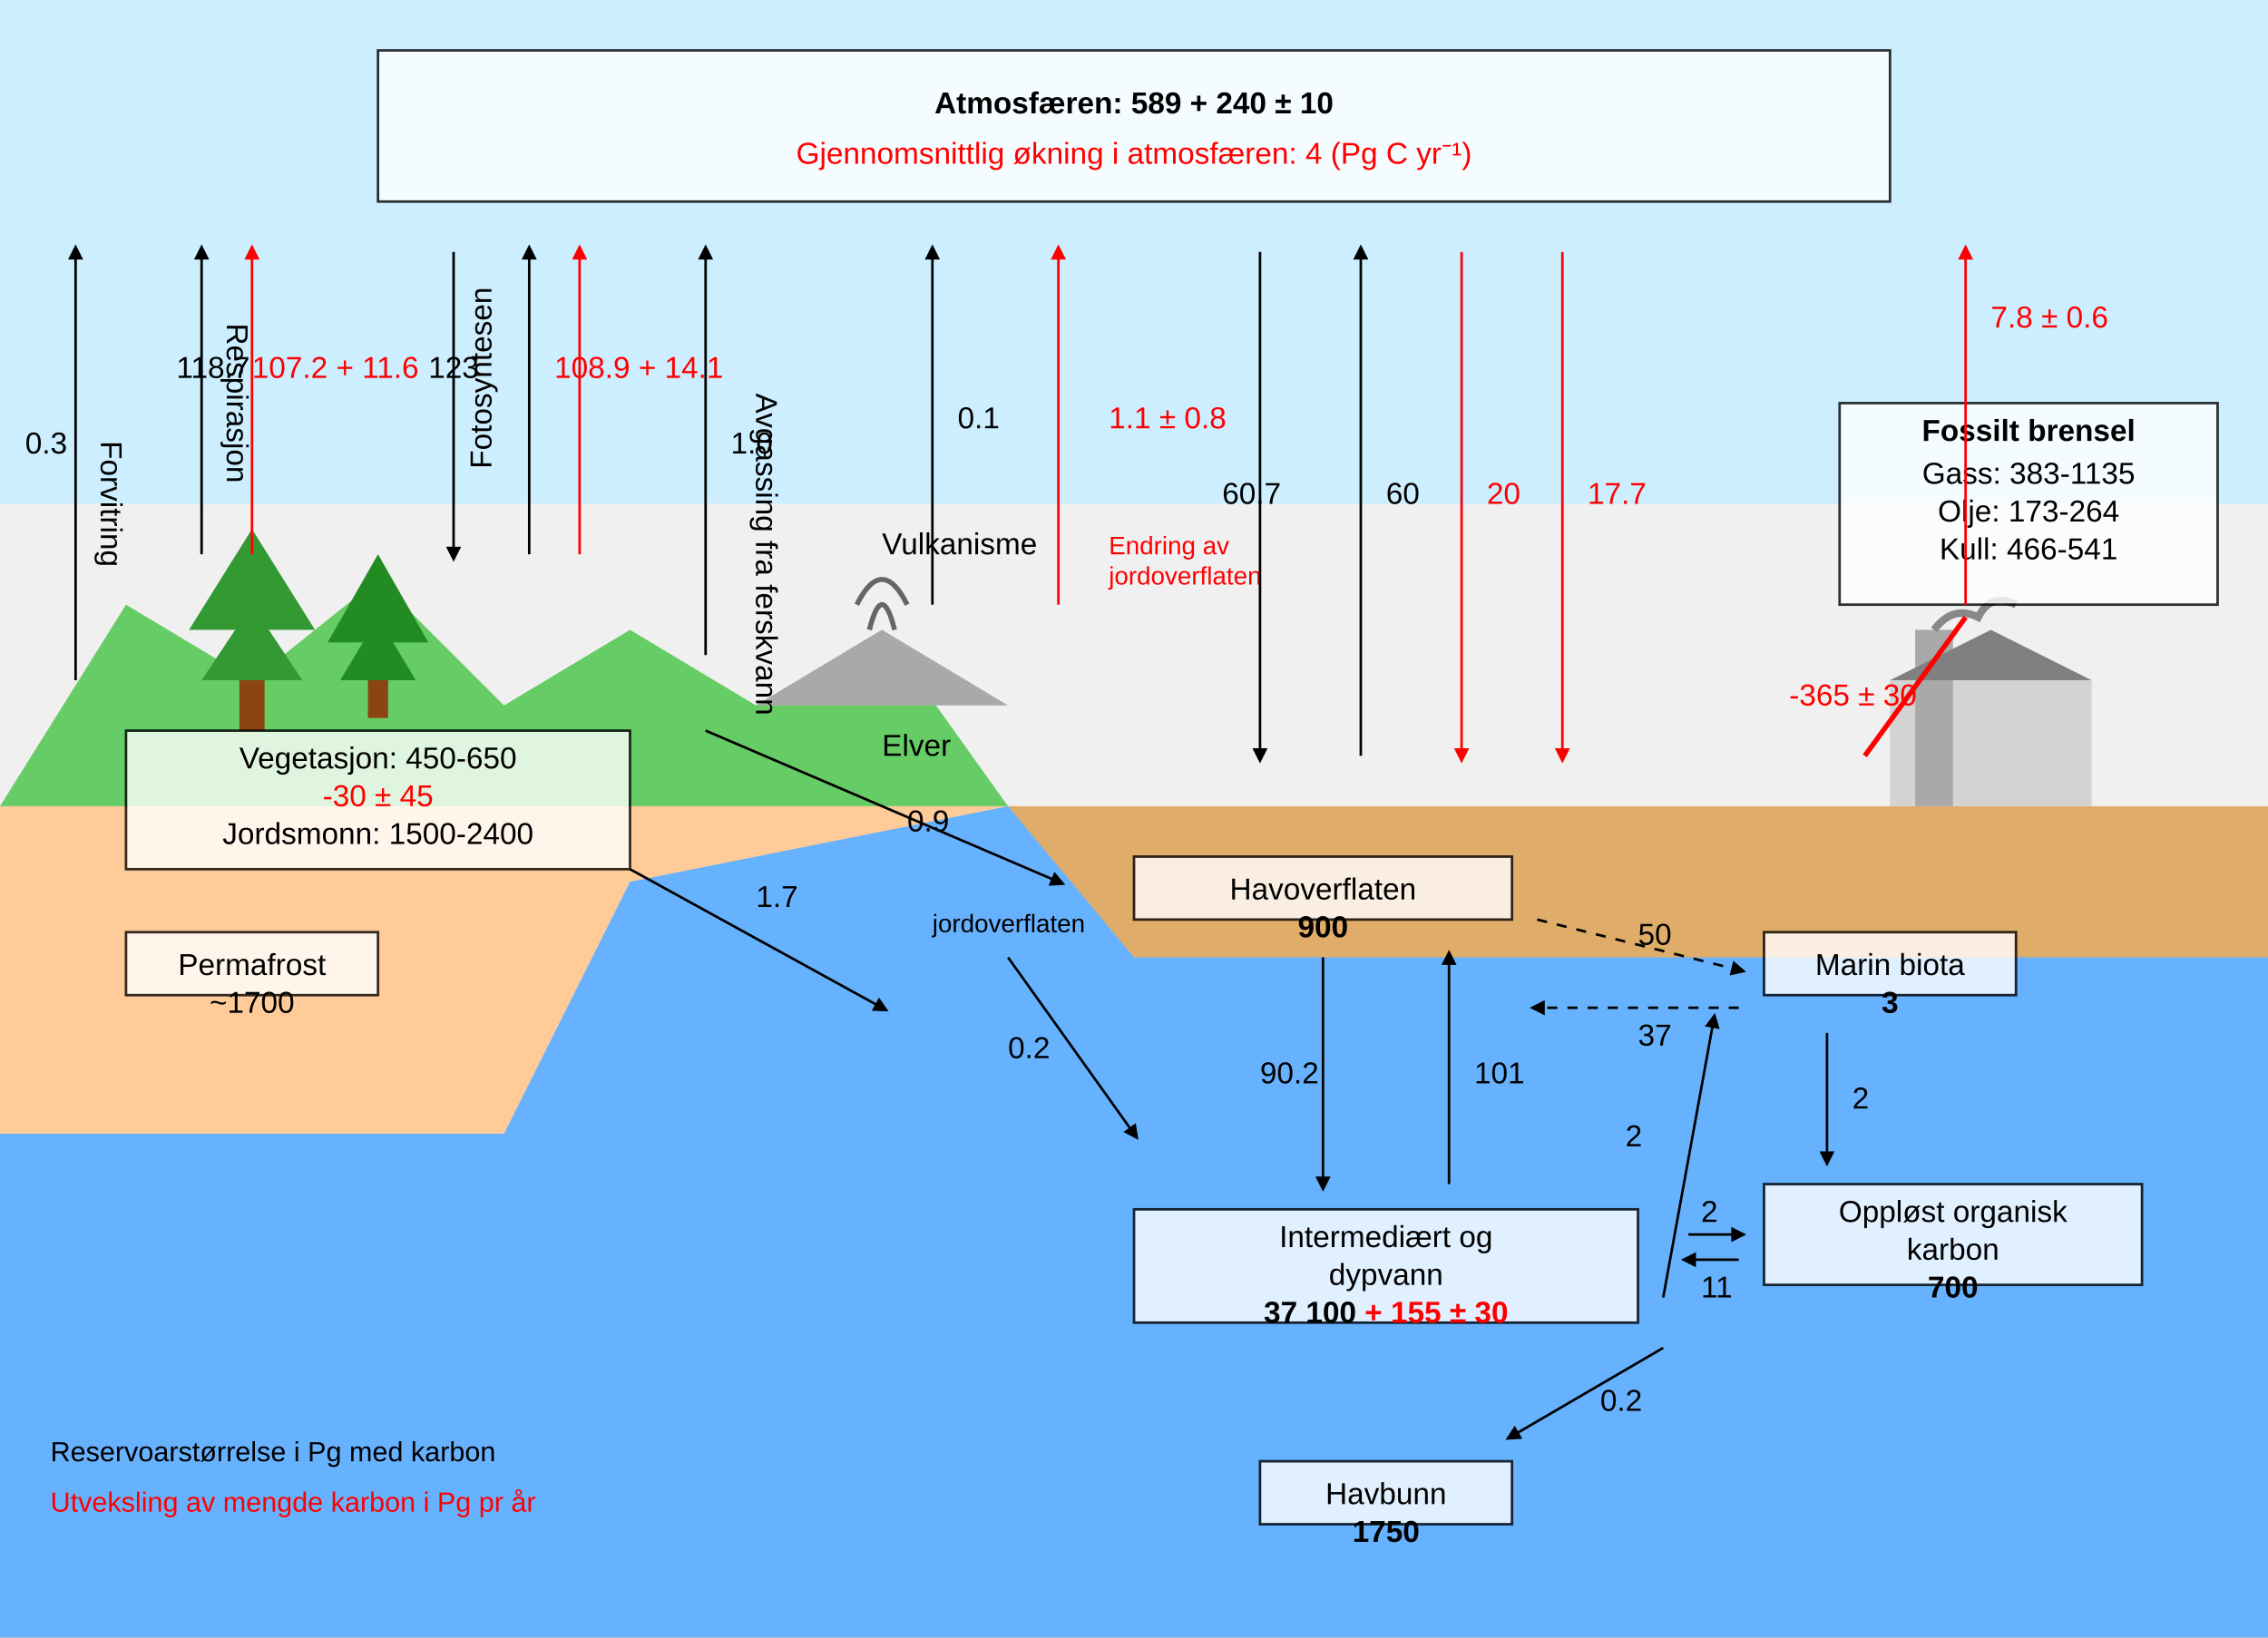
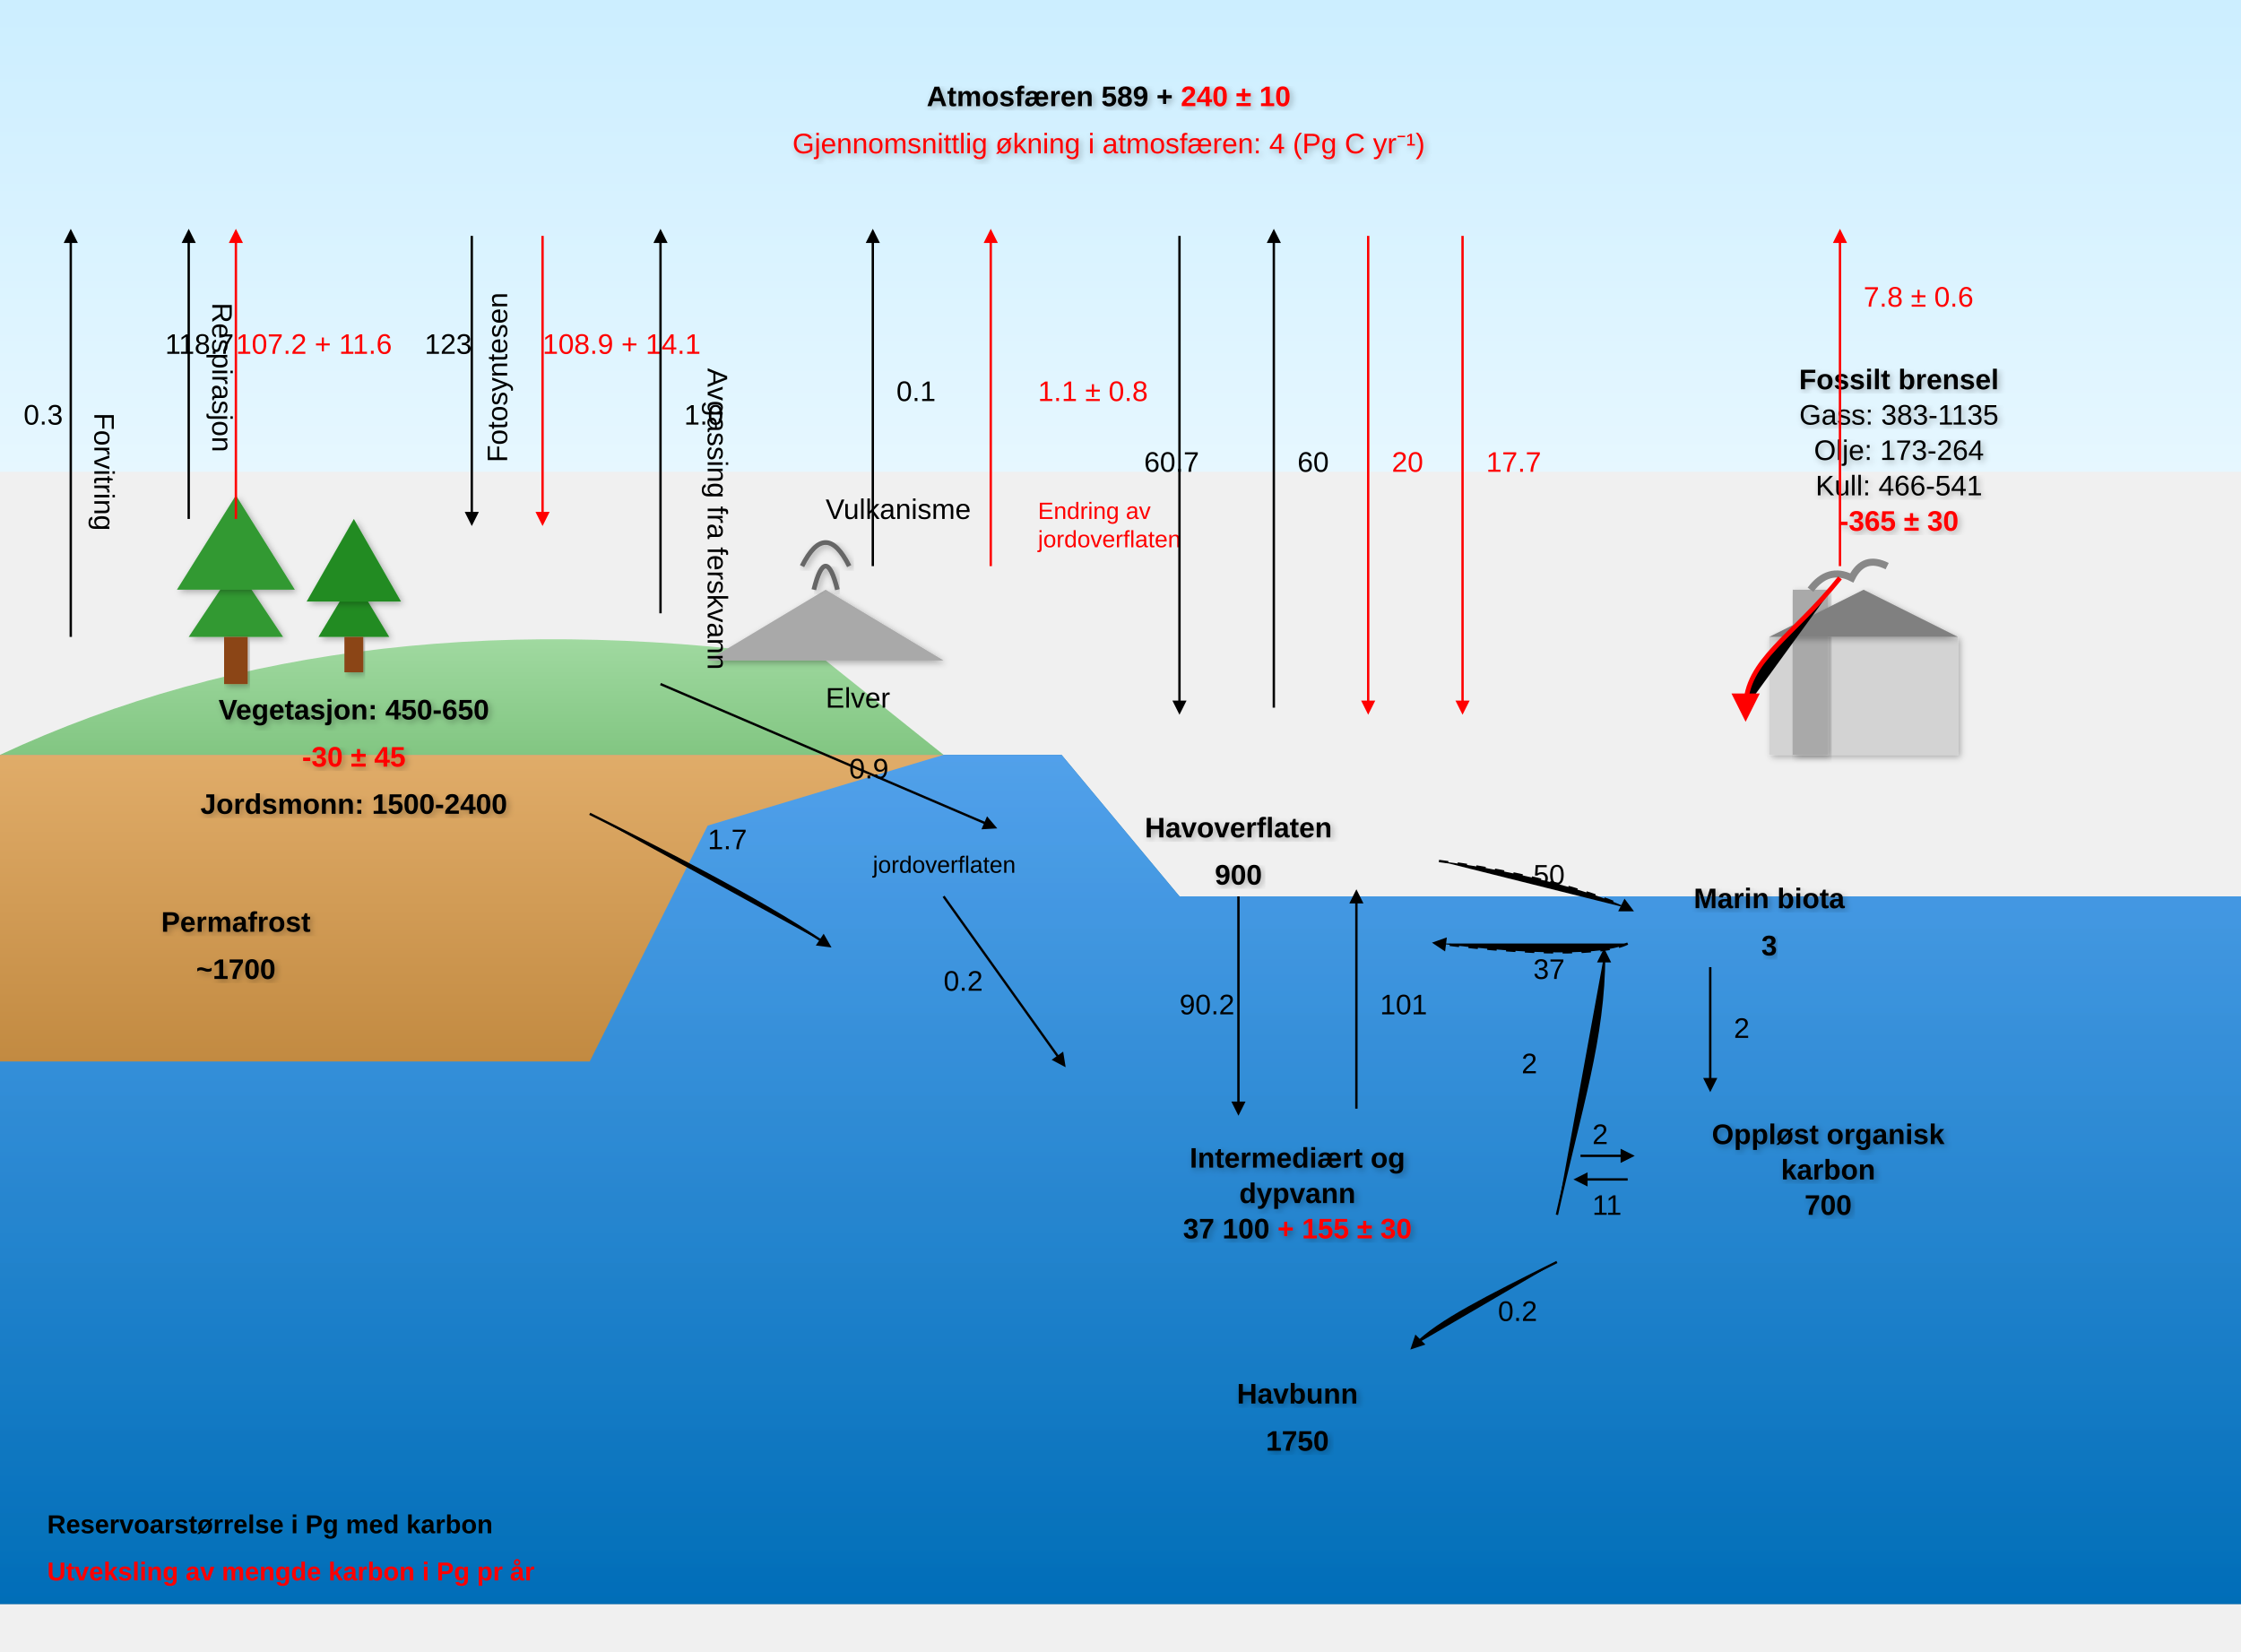
- <svg xmlns="http://www.w3.org/2000/svg" width="900" height="650" viewBox="0 0 900 650" font-family="Arial, sans-serif" font-size="12px">
+ <svg xmlns="http://www.w3.org/2000/svg" width="950" height="700" viewBox="0 0 950 700" font-family="Arial, sans-serif" font-size="12px">
  <defs>
+     <linearGradient id="skyGradient" x1="0%" y1="0%" x2="0%" y2="100%">
+       <stop offset="0%" style="stop-color:#cceeff;stop-opacity:1" />
+       <stop offset="100%" style="stop-color:#e6f7ff;stop-opacity:1" />
+     </linearGradient>
+     <linearGradient id="oceanGradient" x1="0%" y1="0%" x2="0%" y2="100%">
+       <stop offset="0%" style="stop-color:#66b2ff;stop-opacity:1" />
+       <stop offset="100%" style="stop-color:#007acc;stop-opacity:1" />
+     </linearGradient>
+     <linearGradient id="landGradient" x1="0%" y1="0%" x2="0%" y2="100%">
+       <stop offset="0%" style="stop-color:#a0d9a0;stop-opacity:1" />
+       <stop offset="100%" style="stop-color:#82c682;stop-opacity:1" />
+     </linearGradient>
+     <linearGradient id="soilGradient" x1="0%" y1="0%" x2="0%" y2="100%">
+       <stop offset="0%" style="stop-color:#e0ac69;stop-opacity:1" />
+       <stop offset="100%" style="stop-color:#c28a41;stop-opacity:1" />
+     </linearGradient>
+     <linearGradient id="deepOceanGradient" x1="0%" y1="0%" x2="0%" y2="100%">
+       <stop offset="0%" style="stop-color:#005c99;stop-opacity:1" />
+       <stop offset="100%" style="stop-color:#003d66;stop-opacity:1" />
+     </linearGradient>
+     <filter id="dropshadow" height="130%">
+       <feGaussianBlur in="SourceAlpha" stdDeviation="1.5" />
+       <feOffset dx="1" dy="1" result="offsetblur" />
+       <feComponentTransfer>
+         <feFuncA type="linear" slope="0.3" />
+       </feComponentTransfer>
+       <feMerge>
+         <feMergeNode />
+         <feMergeNode in="SourceGraphic" />
+       </feMerge>
+     </filter>
    <marker id="arrow-black" viewBox="0 0 10 10" refX="5" refY="5" markerWidth="6" markerHeight="6" orient="auto-start-reverse">
      <path d="M 0 0 L 10 5 L 0 10 z" fill="black" />
    </marker>
    <marker id="arrow-red" viewBox="0 0 10 10" refX="5" refY="5" markerWidth="6" markerHeight="6" orient="auto-start-reverse">
      <path d="M 0 0 L 10 5 L 0 10 z" fill="red" />
    </marker>
  </defs>
-   <rect x="0" y="0" width="900" height="200" fill="#cceeff" />
-   <rect x="0" y="320" width="900" height="330" fill="#e0ac69" />
-   <path d="M 0 320 L 400 320 L 450 380 L 900 380 L 900 650 L 0 650 Z" fill="#66b2ff" />
-   <path d="M 0 320 L 0 450 L 200 450 L 250 350 L 400 320 Z" fill="#ffcc99" />
-   <path d="M 0 320 L 400 320 L 350 250 L 300 280 L 250 250 L 200 280 L 150 230 L 100 270 L 50 240 L 0 320 Z" fill="#66cc66" />
+   <rect x="0" y="0" width="950" height="200" fill="url(#skyGradient)" />
+   <path d="M 0 320 L 450 320 L 500 380 L 950 380 L 950 680 L 0 680 Z" fill="url(#deepOceanGradient)" />
+   <path d="M 0 320 L 450 320 L 500 380 L 950 380 L 950 680 L 0 680 Z" fill="url(#oceanGradient)" opacity="0.8" />
+   <path d="M 0 320 Q 150 250 350 280 L 400 320 Z" fill="url(#landGradient)" />
+   <path d="M 0 320 L 0 450 L 250 450 L 300 350 L 400 320 Z" fill="url(#soilGradient)" />
+   <rect x="170" y="20" width="600" height="60" fill="white" stroke="black" opacity="0.0" rx="5" ry="5" />
+   <text x="470" y="45" text-anchor="middle" font-weight="bold" filter="url(#dropshadow)">Atmosfæren <tspan fill="black">589</tspan> + <tspan fill="red">240 ± 10</tspan>
+   </text>
+   <text x="470" y="65" text-anchor="middle" fill="red" filter="url(#dropshadow)">Gjennomsnittlig økning i atmosfæren: 4 (Pg C yr⁻¹)</text>
+   <rect x="50" y="290" width="200" height="70" fill="white" stroke="black" opacity="0.0" rx="5" ry="5" />
+   <text x="150" y="305" text-anchor="middle" font-weight="bold" filter="url(#dropshadow)">Vegetasjon: 450-650</text>
+   <text x="150" y="325" text-anchor="middle" fill="red" font-weight="bold" filter="url(#dropshadow)">-30 ± 45</text>
+   <text x="150" y="345" text-anchor="middle" font-weight="bold" filter="url(#dropshadow)">Jordsmonn: 1500-2400</text>
+   <rect x="50" y="380" width="100" height="40" fill="white" stroke="black" opacity="0.0" rx="5" ry="5" />
+   <text x="100" y="395" text-anchor="middle" font-weight="bold" filter="url(#dropshadow)">Permafrost</text>
+   <text x="100" y="415" text-anchor="middle" font-weight="bold" filter="url(#dropshadow)">~1700</text>
+   <rect x="450" y="340" width="150" height="40" fill="white" stroke="black" opacity="0.0" rx="5" ry="5" />
+   <text x="525" y="355" text-anchor="middle" font-weight="bold" filter="url(#dropshadow)">Havoverflaten</text>
+   <text x="525" y="375" text-anchor="middle" font-weight="bold" filter="url(#dropshadow)">900</text>
+   <rect x="450" y="480" width="200" height="55" fill="white" stroke="black" opacity="0.0" rx="5" ry="5" />
+   <text x="550" y="495" text-anchor="middle" font-weight="bold" filter="url(#dropshadow)">Intermediært og</text>
+   <text x="550" y="510" text-anchor="middle" font-weight="bold" filter="url(#dropshadow)">dypvann</text>
+   <text x="550" y="525" text-anchor="middle" font-weight="bold" filter="url(#dropshadow)">37 100 <tspan fill="red">+ 155 ± 30</tspan>
+   </text>
+   <rect x="500" y="580" width="100" height="40" fill="white" stroke="black" opacity="0.0" rx="5" ry="5" />
+   <text x="550" y="595" text-anchor="middle" font-weight="bold" filter="url(#dropshadow)">Havbunn</text>
+   <text x="550" y="615" text-anchor="middle" font-weight="bold" filter="url(#dropshadow)">1750</text>
+   <rect x="700" y="370" width="100" height="40" fill="white" stroke="black" opacity="0.0" rx="5" ry="5" />
+   <text x="750" y="385" text-anchor="middle" font-weight="bold" filter="url(#dropshadow)">Marin biota</text>
+   <text x="750" y="405" text-anchor="middle" font-weight="bold" filter="url(#dropshadow)">3</text>
+   <rect x="700" y="470" width="150" height="55" fill="white" stroke="black" opacity="0.0" rx="5" ry="5" />
+   <text x="775" y="485" text-anchor="middle" font-weight="bold" filter="url(#dropshadow)">Oppløst organisk</text>
+   <text x="775" y="500" text-anchor="middle" font-weight="bold" filter="url(#dropshadow)">karbon</text>
+   <text x="775" y="515" text-anchor="middle" font-weight="bold" filter="url(#dropshadow)">700</text>
+   <rect x="730" y="150" width="150" height="90" fill="white" stroke="black" opacity="0.0" rx="5" ry="5" />
+   <text x="805" y="165" text-anchor="middle" font-weight="bold" filter="url(#dropshadow)">Fossilt brensel</text>
+   <text x="805" y="180" text-anchor="middle" filter="url(#dropshadow)">Gass: 383-1135</text>
+   <text x="805" y="195" text-anchor="middle" filter="url(#dropshadow)">Olje: 173-264</text>
+   <text x="805" y="210" text-anchor="middle" filter="url(#dropshadow)">Kull: 466-541</text>
+   <text x="805" y="225" text-anchor="middle" fill="red" font-weight="bold" filter="url(#dropshadow)">-365 ± 30</text>
+   <g transform="translate(750, 250)">
+     <rect x="0" y="20" width="80" height="50" fill="#d3d3d3" filter="url(#dropshadow)" />
+     <rect x="10" y="0" width="15" height="70" fill="#a9a9a9" filter="url(#dropshadow)" />
+     <path d="M 17.5 0 Q 25 -10 35 -5 Q 40 -15 50 -10" stroke="#888" stroke-width="3" fill="none" />
+     <polygon points="0,20 40,0 80,20" fill="#808080" filter="url(#dropshadow)" />
+   </g>
  <g transform="translate(100, 200)">
-     <path d="M -20 70 L 20 70 L 0 40 Z" fill="#339933" />
-     <path d="M -25 50 L 25 50 L 0 10 Z" fill="#339933" />
-     <path d="M -5 70 L 5 70 L 5 90 L -5 90 Z" fill="#8b4513" />
+     <path d="M -20 70 L 20 70 L 0 40 Z" fill="#339933" filter="url(#dropshadow)" />
+     <path d="M -25 50 L 25 50 L 0 10 Z" fill="#339933" filter="url(#dropshadow)" />
+     <rect x="-5" y="70" width="10" height="20" fill="#8b4513" filter="url(#dropshadow)" />
  </g>
  <g transform="translate(150, 210)">
-     <path d="M -15 60 L 15 60 L 0 35 Z" fill="#228b22" />
-     <path d="M -20 45 L 20 45 L 0 10 Z" fill="#228b22" />
-     <path d="M -4 60 L 4 60 L 4 75 L -4 75 Z" fill="#8b4513" />
+     <path d="M -15 60 L 15 60 L 0 35 Z" fill="#228b22" filter="url(#dropshadow)" />
+     <path d="M -20 45 L 20 45 L 0 10 Z" fill="#228b22" filter="url(#dropshadow)" />
+     <rect x="-4" y="60" width="8" height="15" fill="#8b4513" filter="url(#dropshadow)" />
  </g>
-   <path d="M 300 280 L 350 250 L 400 280 Z" fill="#a9a9a9" />
-   <path d="M 345 250 Q 350 230 355 250" fill="none" stroke="#666" stroke-width="2" />
-   <path d="M 340 240 Q 350 220 360 240" fill="none" stroke="#666" stroke-width="2" />
-   <g transform="translate(750, 250)">
-     <rect x="0" y="20" width="80" height="50" fill="#d3d3d3" />
-     <rect x="10" y="0" width="15" height="70" fill="#a9a9a9" />
-     <path d="M 17.5 0 Q 25 -10 35 -5 Q 40 -15 50 -10" stroke="#888" stroke-width="3" fill="none" />
-     <polygon points="0,20 40,0 80,20" fill="#808080" />
-   </g>
-   <rect x="150" y="20" width="600" height="60" fill="white" stroke="black" opacity="0.8" />
-   <text x="450" y="45" text-anchor="middle" font-weight="bold">Atmosfæren: 589 + 240 ± 10</text>
-   <text x="450" y="65" text-anchor="middle" fill="red">Gjennomsnittlig økning i atmosfæren: 4 (Pg C yr⁻¹)</text>
-   <rect x="50" y="290" width="200" height="55" fill="white" stroke="black" opacity="0.8" />
-   <text x="150" y="305" text-anchor="middle">Vegetasjon: 450-650</text>
-   <text x="150" y="320" text-anchor="middle" fill="red">-30 ± 45</text>
-   <text x="150" y="335" text-anchor="middle">Jordsmonn: 1500-2400</text>
-   <rect x="50" y="370" width="100" height="25" fill="white" stroke="black" opacity="0.8" />
-   <text x="100" y="387" text-anchor="middle">Permafrost</text>
-   <text x="100" y="402" text-anchor="middle">~1700</text>
-   <rect x="730" y="160" width="150" height="80" fill="white" stroke="black" opacity="0.8" />
-   <text x="805" y="175" text-anchor="middle" font-weight="bold">Fossilt brensel</text>
-   <text x="805" y="192" text-anchor="middle">Gass: 383-1135</text>
-   <text x="805" y="207" text-anchor="middle">Olje: 173-264</text>
-   <text x="805" y="222" text-anchor="middle">Kull: 466-541</text>
-   <rect x="450" y="340" width="150" height="25" fill="white" stroke="black" opacity="0.8" />
-   <text x="525" y="357" text-anchor="middle">Havoverflaten</text>
-   <text x="525" y="372" text-anchor="middle" font-weight="bold">900</text>
-   <rect x="450" y="480" width="200" height="45" fill="white" stroke="black" opacity="0.8" />
-   <text x="550" y="495" text-anchor="middle">Intermediært og</text>
-   <text x="550" y="510" text-anchor="middle">dypvann</text>
-   <text x="550" y="525" text-anchor="middle" font-weight="bold">37 100 <tspan fill="red">+ 155 ± 30</tspan>
-   </text>
-   <rect x="500" y="580" width="100" height="25" fill="white" stroke="black" opacity="0.8" />
-   <text x="550" y="597" text-anchor="middle">Havbunn</text>
-   <text x="550" y="612" text-anchor="middle" font-weight="bold">1750</text>
-   <rect x="700" y="370" width="100" height="25" fill="white" stroke="black" opacity="0.8" />
-   <text x="750" y="387" text-anchor="middle">Marin biota</text>
-   <text x="750" y="402" text-anchor="middle" font-weight="bold">3</text>
-   <rect x="700" y="470" width="150" height="40" fill="white" stroke="black" opacity="0.8" />
-   <text x="775" y="485" text-anchor="middle">Oppløst organisk</text>
-   <text x="775" y="500" text-anchor="middle">karbon</text>
-   <text x="775" y="515" text-anchor="middle" font-weight="bold">700</text>
-   <line x1="180" y1="100" x2="180" y2="220" stroke="black" marker-end="url(#arrow-black)" />
-   <line x1="210" y1="220" x2="210" y2="100" stroke="black" marker-end="url(#arrow-black)" />
-   <line x1="230" y1="220" x2="230" y2="100" stroke="red" marker-end="url(#arrow-red)" />
-   <text x="195" y="150" text-anchor="middle" transform="rotate(-90 195 150)">Fotosyntesen</text>
-   <text x="170" y="150">123</text>
-   <text x="220" y="150" fill="red">108.9 + 14.1</text>
-   <line x1="80" y1="220" x2="80" y2="100" stroke="black" marker-end="url(#arrow-black)" />
-   <line x1="100" y1="220" x2="100" y2="100" stroke="red" marker-end="url(#arrow-red)" />
+   <path d="M 300 280 L 350 250 L 400 280 Z" fill="#a9a9a9" filter="url(#dropshadow)" />
+   <path d="M 345 250 Q 350 230 355 250" fill="none" stroke="#666" stroke-width="2" filter="url(#dropshadow)" />
+   <path d="M 340 240 Q 350 220 360 240" fill="none" stroke="#666" stroke-width="2" filter="url(#dropshadow)" />
+   <path d="M 80 220 L 80 100" stroke="black" marker-end="url(#arrow-black)" />
+   <path d="M 100 220 L 100 100" stroke="red" marker-end="url(#arrow-red)" />
  <text x="90" y="160" text-anchor="middle" transform="rotate(90 90 160)">Respirasjon</text>
  <text x="70" y="150">118.7</text>
  <text x="100" y="150" fill="red">107.2 + 11.6</text>
-   <line x1="30" y1="270" x2="30" y2="100" stroke="black" marker-end="url(#arrow-black)" />
+   <path d="M 200 100 L 200 220" stroke="black" marker-end="url(#arrow-black)" />
+   <path d="M 230 100 L 230 220" stroke="red" marker-end="url(#arrow-red)" />
+   <text x="215" y="160" text-anchor="middle" transform="rotate(-90 215 160)">Fotosyntesen</text>
+   <text x="180" y="150">123</text>
+   <text x="230" y="150" fill="red">108.9 + 14.1</text>
+   <path d="M 30 270 L 30 100" stroke="black" marker-end="url(#arrow-black)" />
  <text x="40" y="200" text-anchor="middle" transform="rotate(90 40 200)">Forvitring</text>
  <text x="10" y="180">0.3</text>
-   <line x1="280" y1="260" x2="280" y2="100" stroke="black" marker-end="url(#arrow-black)" />
+   <path d="M 280 260 L 280 100" stroke="black" marker-end="url(#arrow-black)" />
  <text x="290" y="180">1.0</text>
  <text x="300" y="220" text-anchor="middle" transform="rotate(90 300 220)">Avgassing fra ferskvann</text>
-   <line x1="370" y1="240" x2="370" y2="100" stroke="black" marker-end="url(#arrow-black)" />
+   <path d="M 370 240 L 370 100" stroke="black" marker-end="url(#arrow-black)" />
  <text x="380" y="170">0.1</text>
  <text x="350" y="220">Vulkanisme</text>
-   <line x1="420" y1="240" x2="420" y2="100" stroke="red" marker-end="url(#arrow-red)" />
+   <path d="M 420 240 L 420 100" stroke="red" marker-end="url(#arrow-red)" />
  <text x="440" y="170" fill="red">1.1 ± 0.8</text>
  <text x="440" y="220" fill="red" font-size="10px">Endring av</text>
  <text x="440" y="232" fill="red" font-size="10px">jordoverflaten</text>
-   <line x1="500" y1="100" x2="500" y2="300" stroke="black" marker-end="url(#arrow-black)" />
+   <path d="M 500 100 L 500 300" stroke="black" marker-end="url(#arrow-black)" />
  <text x="485" y="200">60.7</text>
-   <line x1="540" y1="300" x2="540" y2="100" stroke="black" marker-end="url(#arrow-black)" />
+   <path d="M 540 300 L 540 100" stroke="black" marker-end="url(#arrow-black)" />
  <text x="550" y="200">60</text>
-   <line x1="580" y1="100" x2="580" y2="300" stroke="red" marker-end="url(#arrow-red)" />
+   <path d="M 580 100 L 580 300" stroke="red" marker-end="url(#arrow-red)" />
  <text x="590" y="200" fill="red">20</text>
-   <line x1="620" y1="100" x2="620" y2="300" stroke="red" marker-end="url(#arrow-red)" />
+   <path d="M 620 100 L 620 300" stroke="red" marker-end="url(#arrow-red)" />
  <text x="630" y="200" fill="red">17.7</text>
-   <line x1="780" y1="240" x2="780" y2="100" stroke="red" marker-end="url(#arrow-red)" />
+   <path d="M 780 240 L 780 100" stroke="red" marker-end="url(#arrow-red)" />
  <text x="790" y="130" fill="red">7.8 ± 0.6</text>
-   <line x1="780" y1="245" x2="740" y2="300" stroke="red" stroke-width="2" />
-   <text x="710" y="280" fill="red">-365 ± 30</text>
+   <path d="M 780 245 C 760 270 740 280 740 300" stroke="red" stroke-width="2" marker-end="url(#arrow-red)" />
  <path d="M 280 290 Q 350 320 420 350" fill="none" stroke="black" marker-end="url(#arrow-black)" />
  <text x="350" y="300">Elver</text>
  <text x="360" y="330">0.9</text>
-   <line x1="250" y1="345" x2="350" y2="400" stroke="black" marker-end="url(#arrow-black)" />
+   <path d="M 250 345 C 280 360 320 380 350 400" stroke="black" marker-end="url(#arrow-black)" />
  <text x="300" y="360">1.7</text>
-   <line x1="525" y1="380" x2="525" y2="470" stroke="black" marker-end="url(#arrow-black)" />
+   <path d="M 525 380 L 525 470" stroke="black" marker-end="url(#arrow-black)" />
  <text x="500" y="430">90.2</text>
-   <line x1="575" y1="470" x2="575" y2="380" stroke="black" marker-end="url(#arrow-black)" />
+   <path d="M 575 470 L 575 380" stroke="black" marker-end="url(#arrow-black)" />
  <text x="585" y="430">101</text>
-   <line x1="610" y1="365" x2="690" y2="385" stroke="black" marker-end="url(#arrow-black)" stroke-dasharray="4" />
+   <path d="M 610 365 C 650 370 680 380 690 385" stroke="black" marker-end="url(#arrow-black)" stroke-dasharray="4" />
  <text x="650" y="375">50</text>
-   <line x1="690" y1="400" x2="610" y2="400" stroke="black" marker-end="url(#arrow-black)" stroke-dasharray="4" />
+   <path d="M 690 400 C 680 405 650 405 610 400" stroke="black" marker-end="url(#arrow-black)" stroke-dasharray="4" />
  <text x="650" y="415">37</text>
-   <line x1="725" y1="410" x2="725" y2="460" stroke="black" marker-end="url(#arrow-black)" />
+   <path d="M 725 410 L 725 460" stroke="black" marker-end="url(#arrow-black)" />
  <text x="735" y="440">2</text>
-   <line x1="670" y1="490" x2="690" y2="490" stroke="black" marker-end="url(#arrow-black)" />
+   <path d="M 670 490 L 690 490" stroke="black" marker-end="url(#arrow-black)" />
  <text x="675" y="485">2</text>
-   <line x1="690" y1="500" x2="670" y2="500" stroke="black" marker-end="url(#arrow-black)" />
+   <path d="M 690 500 L 670 500" stroke="black" marker-end="url(#arrow-black)" />
  <text x="675" y="515">11</text>
-   <line x1="660" y1="515" x2="680" y2="405" stroke="black" marker-end="url(#arrow-black)" />
+   <path d="M 660 515 C 670 470 680 440 680 405" stroke="black" marker-end="url(#arrow-black)" />
  <text x="645" y="455">2</text>
-   <line x1="400" y1="380" x2="450" y2="450" stroke="black" marker-end="url(#arrow-black)" />
+   <path d="M 400 380 L 450 450" stroke="black" marker-end="url(#arrow-black)" />
  <text x="400" y="420">0.2</text>
  <text x="370" y="370" font-size="10px">jordoverflaten</text>
-   <line x1="660" y1="535" x2="600" y2="570" stroke="black" marker-end="url(#arrow-black)" />
+   <path d="M 660 535 C 630 550 610 560 600 570" stroke="black" marker-end="url(#arrow-black)" />
  <text x="635" y="560">0.2</text>
-   <text x="20" y="580" font-size="11px">Reservoarstørrelse i Pg med karbon</text>
-   <text x="20" y="600" font-size="11px" fill="red">Utveksling av mengde karbon i Pg pr år</text>
+   <text x="20" y="650" font-size="11px" font-weight="bold">Reservoarstørrelse i Pg med karbon</text>
+   <text x="20" y="670" font-size="11px" fill="red" font-weight="bold">Utveksling av mengde karbon i Pg pr år</text>
</svg>
